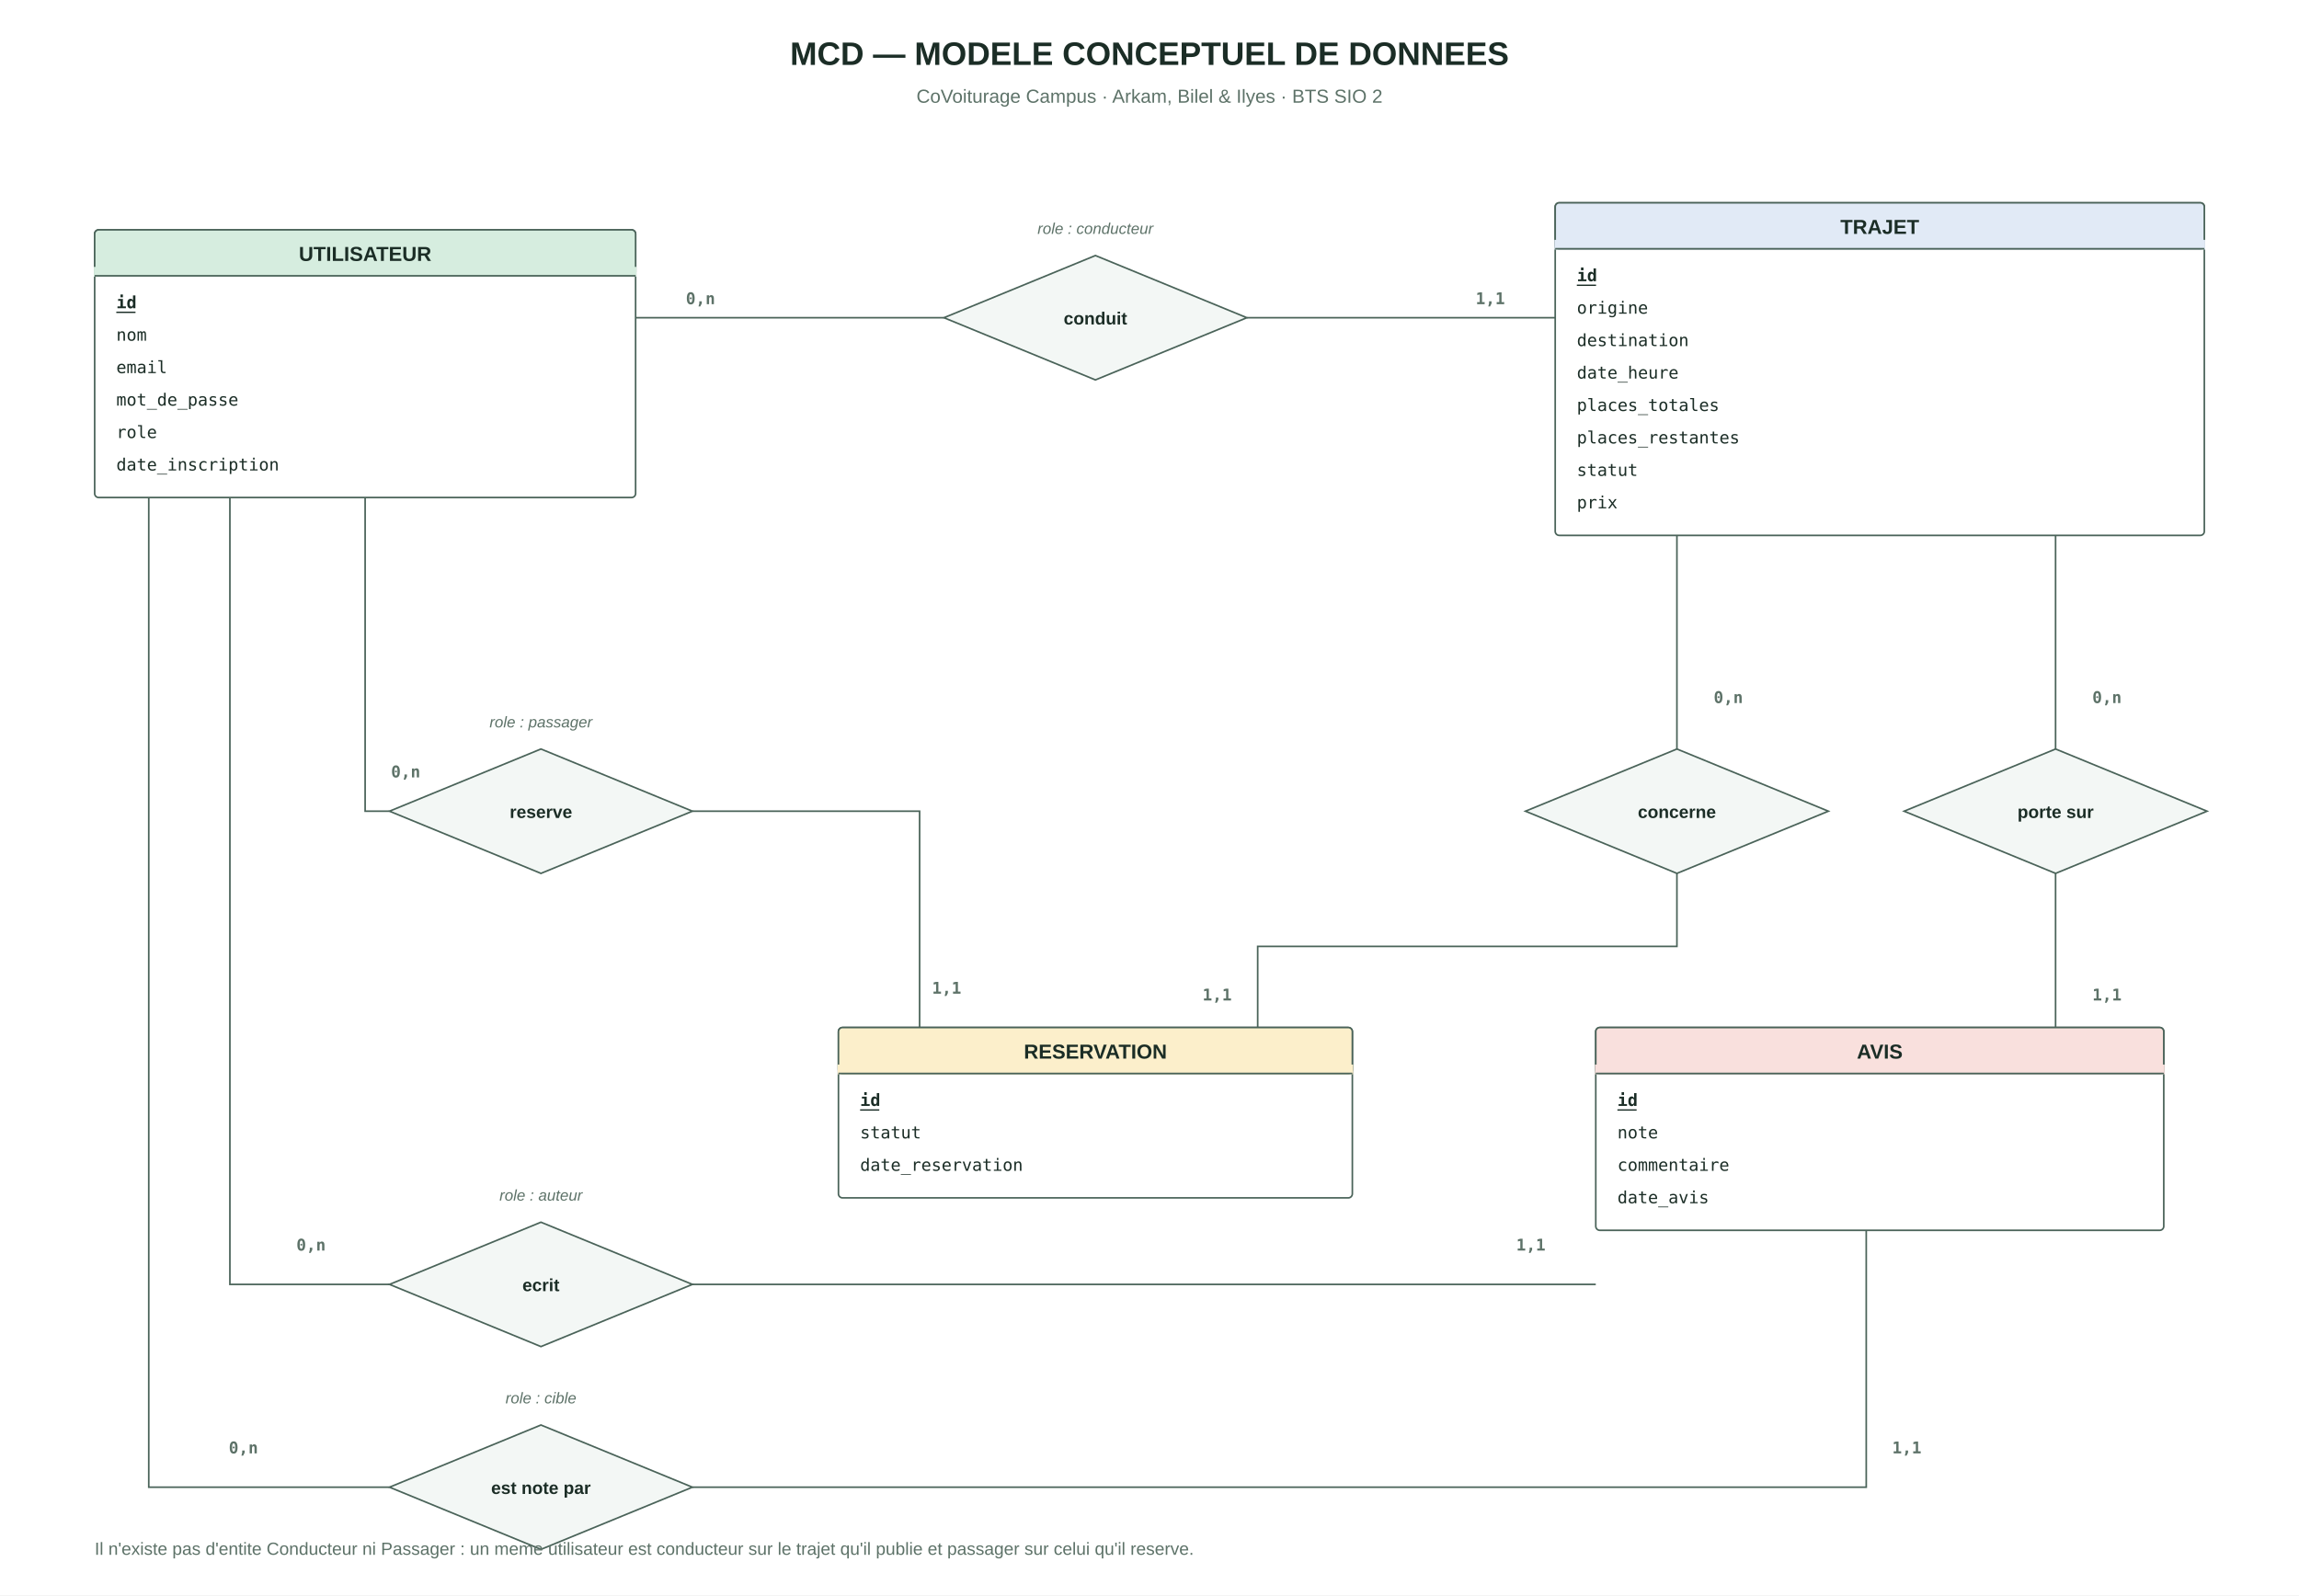
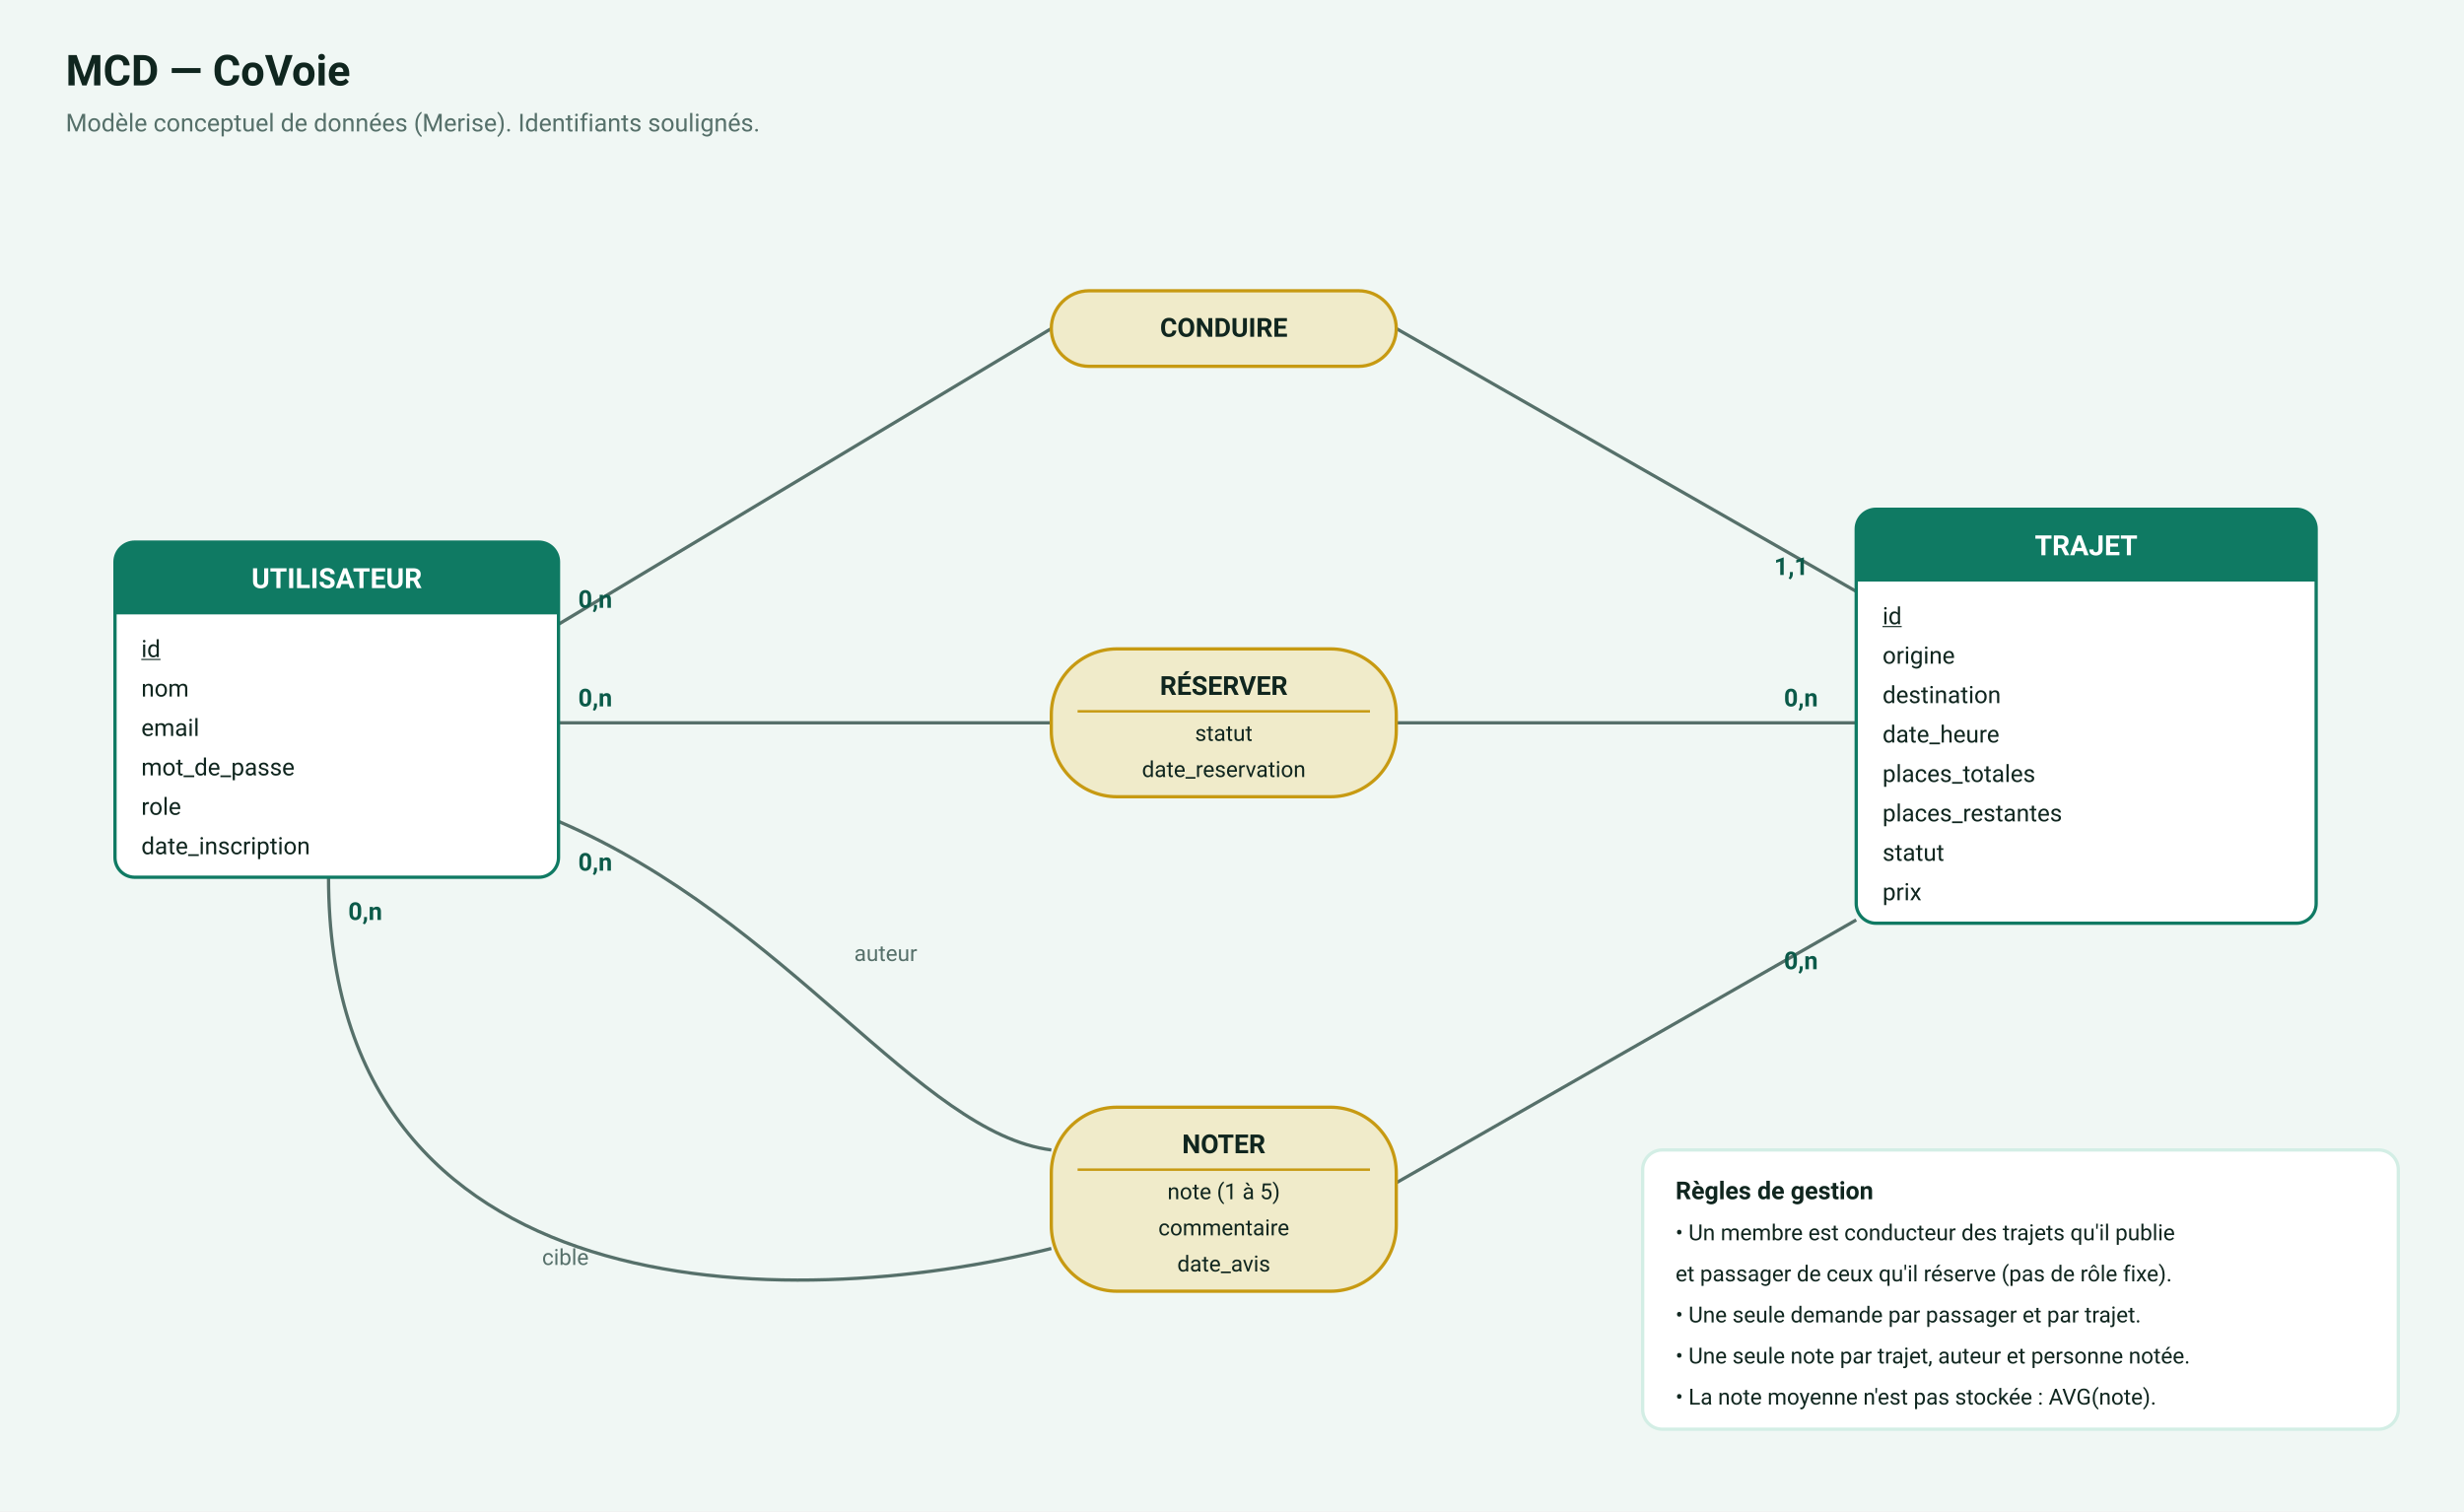
- <svg xmlns="http://www.w3.org/2000/svg" width="1700" height="1180" viewBox="0 0 1700 1180">
-   <rect x="0" y="0" width="1700" height="1180" fill="#ffffff" />
-   <text x="850" y="48" font-family="Arial, Helvetica, sans-serif" font-size="24" fill="#1b2d26" font-weight="bold" text-anchor="middle">MCD — MODELE CONCEPTUEL DE DONNEES</text>
-   <text x="850" y="76" font-family="Arial, Helvetica, sans-serif" font-size="14" fill="#5d7268" font-weight="normal" text-anchor="middle">CoVoiturage Campus  ·  Arkam, Bilel &amp; Ilyes  ·  BTS SIO 2</text>
-   <rect x="70" y="170" width="400" height="198" rx="3" fill="#ffffff" stroke="#4a6359" stroke-width="1.2" />
-   <rect x="70" y="170" width="400" height="34" rx="3" fill="#d6eddf" stroke="#4a6359" stroke-width="1.2" />
-   <rect x="70" y="198" width="400" height="6" rx="0" fill="#d6eddf" stroke="#d6eddf" stroke-width="1.2" />
-   <path d="M 70 204 L 470 204" fill="none" stroke="#4a6359" stroke-width="1.2" />
-   <text x="270.0" y="193" font-family="Arial, Helvetica, sans-serif" font-size="15" fill="#1b2d26" font-weight="bold" text-anchor="middle">UTILISATEUR</text>
-   <text x="86" y="228" font-family="Consolas, 'DejaVu Sans Mono', monospace" font-size="12.5" fill="#1b2d26" font-weight="bold" text-anchor="start">id</text>
-   <path d="M 86 231 L 100.2 231" fill="none" stroke="#1b2d26" stroke-width="1" />
-   <text x="86" y="252" font-family="Consolas, 'DejaVu Sans Mono', monospace" font-size="12.5" fill="#1b2d26" font-weight="normal" text-anchor="start">nom</text>
-   <text x="86" y="276" font-family="Consolas, 'DejaVu Sans Mono', monospace" font-size="12.5" fill="#1b2d26" font-weight="normal" text-anchor="start">email</text>
-   <text x="86" y="300" font-family="Consolas, 'DejaVu Sans Mono', monospace" font-size="12.5" fill="#1b2d26" font-weight="normal" text-anchor="start">mot_de_passe</text>
-   <text x="86" y="324" font-family="Consolas, 'DejaVu Sans Mono', monospace" font-size="12.5" fill="#1b2d26" font-weight="normal" text-anchor="start">role</text>
-   <text x="86" y="348" font-family="Consolas, 'DejaVu Sans Mono', monospace" font-size="12.5" fill="#1b2d26" font-weight="normal" text-anchor="start">date_inscription</text>
-   <rect x="1150" y="150" width="480" height="246" rx="3" fill="#ffffff" stroke="#4a6359" stroke-width="1.2" />
-   <rect x="1150" y="150" width="480" height="34" rx="3" fill="#e1eaf6" stroke="#4a6359" stroke-width="1.2" />
-   <rect x="1150" y="178" width="480" height="6" rx="0" fill="#e1eaf6" stroke="#e1eaf6" stroke-width="1.2" />
-   <path d="M 1150 184 L 1630 184" fill="none" stroke="#4a6359" stroke-width="1.2" />
-   <text x="1390.0" y="173" font-family="Arial, Helvetica, sans-serif" font-size="15" fill="#1b2d26" font-weight="bold" text-anchor="middle">TRAJET</text>
-   <text x="1166" y="208" font-family="Consolas, 'DejaVu Sans Mono', monospace" font-size="12.5" fill="#1b2d26" font-weight="bold" text-anchor="start">id</text>
-   <path d="M 1166 211 L 1180.2 211" fill="none" stroke="#1b2d26" stroke-width="1" />
-   <text x="1166" y="232" font-family="Consolas, 'DejaVu Sans Mono', monospace" font-size="12.5" fill="#1b2d26" font-weight="normal" text-anchor="start">origine</text>
-   <text x="1166" y="256" font-family="Consolas, 'DejaVu Sans Mono', monospace" font-size="12.5" fill="#1b2d26" font-weight="normal" text-anchor="start">destination</text>
-   <text x="1166" y="280" font-family="Consolas, 'DejaVu Sans Mono', monospace" font-size="12.5" fill="#1b2d26" font-weight="normal" text-anchor="start">date_heure</text>
-   <text x="1166" y="304" font-family="Consolas, 'DejaVu Sans Mono', monospace" font-size="12.5" fill="#1b2d26" font-weight="normal" text-anchor="start">places_totales</text>
-   <text x="1166" y="328" font-family="Consolas, 'DejaVu Sans Mono', monospace" font-size="12.5" fill="#1b2d26" font-weight="normal" text-anchor="start">places_restantes</text>
-   <text x="1166" y="352" font-family="Consolas, 'DejaVu Sans Mono', monospace" font-size="12.5" fill="#1b2d26" font-weight="normal" text-anchor="start">statut</text>
-   <text x="1166" y="376" font-family="Consolas, 'DejaVu Sans Mono', monospace" font-size="12.5" fill="#1b2d26" font-weight="normal" text-anchor="start">prix</text>
-   <rect x="620" y="760" width="380" height="126" rx="3" fill="#ffffff" stroke="#4a6359" stroke-width="1.2" />
-   <rect x="620" y="760" width="380" height="34" rx="3" fill="#fcefcb" stroke="#4a6359" stroke-width="1.2" />
-   <rect x="620" y="788" width="380" height="6" rx="0" fill="#fcefcb" stroke="#fcefcb" stroke-width="1.2" />
-   <path d="M 620 794 L 1000 794" fill="none" stroke="#4a6359" stroke-width="1.2" />
-   <text x="810.0" y="783" font-family="Arial, Helvetica, sans-serif" font-size="15" fill="#1b2d26" font-weight="bold" text-anchor="middle">RESERVATION</text>
-   <text x="636" y="818" font-family="Consolas, 'DejaVu Sans Mono', monospace" font-size="12.5" fill="#1b2d26" font-weight="bold" text-anchor="start">id</text>
-   <path d="M 636 821 L 650.2 821" fill="none" stroke="#1b2d26" stroke-width="1" />
-   <text x="636" y="842" font-family="Consolas, 'DejaVu Sans Mono', monospace" font-size="12.5" fill="#1b2d26" font-weight="normal" text-anchor="start">statut</text>
-   <text x="636" y="866" font-family="Consolas, 'DejaVu Sans Mono', monospace" font-size="12.5" fill="#1b2d26" font-weight="normal" text-anchor="start">date_reservation</text>
-   <rect x="1180" y="760" width="420" height="150" rx="3" fill="#ffffff" stroke="#4a6359" stroke-width="1.2" />
-   <rect x="1180" y="760" width="420" height="34" rx="3" fill="#f9e0dd" stroke="#4a6359" stroke-width="1.2" />
-   <rect x="1180" y="788" width="420" height="6" rx="0" fill="#f9e0dd" stroke="#f9e0dd" stroke-width="1.2" />
-   <path d="M 1180 794 L 1600 794" fill="none" stroke="#4a6359" stroke-width="1.2" />
-   <text x="1390.0" y="783" font-family="Arial, Helvetica, sans-serif" font-size="15" fill="#1b2d26" font-weight="bold" text-anchor="middle">AVIS</text>
-   <text x="1196" y="818" font-family="Consolas, 'DejaVu Sans Mono', monospace" font-size="12.5" fill="#1b2d26" font-weight="bold" text-anchor="start">id</text>
-   <path d="M 1196 821 L 1210.2 821" fill="none" stroke="#1b2d26" stroke-width="1" />
-   <text x="1196" y="842" font-family="Consolas, 'DejaVu Sans Mono', monospace" font-size="12.5" fill="#1b2d26" font-weight="normal" text-anchor="start">note</text>
-   <text x="1196" y="866" font-family="Consolas, 'DejaVu Sans Mono', monospace" font-size="12.5" fill="#1b2d26" font-weight="normal" text-anchor="start">commentaire</text>
-   <text x="1196" y="890" font-family="Consolas, 'DejaVu Sans Mono', monospace" font-size="12.5" fill="#1b2d26" font-weight="normal" text-anchor="start">date_avis</text>
-   <polygon points="810,189 922,235 810,281 698,235" fill="#f3f7f5" stroke="#4a6359" stroke-width="1.2" />
-   <text x="810" y="240" font-family="Arial, Helvetica, sans-serif" font-size="13" fill="#1b2d26" font-weight="bold" text-anchor="middle">conduit</text>
-   <path d="M 470 235 L 698 235" fill="none" stroke="#4a6359" stroke-width="1.2" />
-   <path d="M 922 235 L 1150 235" fill="none" stroke="#4a6359" stroke-width="1.2" />
-   <text x="518" y="225" font-family="Consolas, 'DejaVu Sans Mono', monospace" font-size="12" fill="#5d7268" font-weight="bold" text-anchor="middle">0,n</text>
-   <text x="1102" y="225" font-family="Consolas, 'DejaVu Sans Mono', monospace" font-size="12" fill="#5d7268" font-weight="bold" text-anchor="middle">1,1</text>
-   <polygon points="400,554 512,600 400,646 288,600" fill="#f3f7f5" stroke="#4a6359" stroke-width="1.2" />
-   <text x="400" y="605" font-family="Arial, Helvetica, sans-serif" font-size="13" fill="#1b2d26" font-weight="bold" text-anchor="middle">reserve</text>
-   <path d="M 270 368 L 270 600 L 288 600" fill="none" stroke="#4a6359" stroke-width="1.2" />
-   <path d="M 512 600 L 680 600 L 680 760" fill="none" stroke="#4a6359" stroke-width="1.2" />
-   <text x="300" y="575" font-family="Consolas, 'DejaVu Sans Mono', monospace" font-size="12" fill="#5d7268" font-weight="bold" text-anchor="middle">0,n</text>
-   <text x="700" y="735" font-family="Consolas, 'DejaVu Sans Mono', monospace" font-size="12" fill="#5d7268" font-weight="bold" text-anchor="middle">1,1</text>
-   <polygon points="1240,554 1352,600 1240,646 1128,600" fill="#f3f7f5" stroke="#4a6359" stroke-width="1.2" />
-   <text x="1240" y="605" font-family="Arial, Helvetica, sans-serif" font-size="13" fill="#1b2d26" font-weight="bold" text-anchor="middle">concerne</text>
-   <path d="M 1240 396 L 1240 554" fill="none" stroke="#4a6359" stroke-width="1.2" />
-   <path d="M 1240 646 L 1240 700 L 930 700 L 930 760" fill="none" stroke="#4a6359" stroke-width="1.2" />
-   <text x="1278" y="520" font-family="Consolas, 'DejaVu Sans Mono', monospace" font-size="12" fill="#5d7268" font-weight="bold" text-anchor="middle">0,n</text>
-   <text x="900" y="740" font-family="Consolas, 'DejaVu Sans Mono', monospace" font-size="12" fill="#5d7268" font-weight="bold" text-anchor="middle">1,1</text>
-   <polygon points="1520,554 1632,600 1520,646 1408,600" fill="#f3f7f5" stroke="#4a6359" stroke-width="1.2" />
-   <text x="1520" y="605" font-family="Arial, Helvetica, sans-serif" font-size="13" fill="#1b2d26" font-weight="bold" text-anchor="middle">porte sur</text>
-   <path d="M 1520 396 L 1520 554" fill="none" stroke="#4a6359" stroke-width="1.2" />
-   <path d="M 1520 646 L 1520 760" fill="none" stroke="#4a6359" stroke-width="1.2" />
-   <text x="1558" y="520" font-family="Consolas, 'DejaVu Sans Mono', monospace" font-size="12" fill="#5d7268" font-weight="bold" text-anchor="middle">0,n</text>
-   <text x="1558" y="740" font-family="Consolas, 'DejaVu Sans Mono', monospace" font-size="12" fill="#5d7268" font-weight="bold" text-anchor="middle">1,1</text>
-   <polygon points="400,904 512,950 400,996 288,950" fill="#f3f7f5" stroke="#4a6359" stroke-width="1.2" />
-   <text x="400" y="955" font-family="Arial, Helvetica, sans-serif" font-size="13" fill="#1b2d26" font-weight="bold" text-anchor="middle">ecrit</text>
-   <path d="M 170 368 L 170 950 L 288 950" fill="none" stroke="#4a6359" stroke-width="1.2" />
-   <path d="M 512 950 L 1180 950" fill="none" stroke="#4a6359" stroke-width="1.2" />
-   <text x="230" y="925" font-family="Consolas, 'DejaVu Sans Mono', monospace" font-size="12" fill="#5d7268" font-weight="bold" text-anchor="middle">0,n</text>
-   <text x="1132" y="925" font-family="Consolas, 'DejaVu Sans Mono', monospace" font-size="12" fill="#5d7268" font-weight="bold" text-anchor="middle">1,1</text>
-   <polygon points="400,1054 512,1100 400,1146 288,1100" fill="#f3f7f5" stroke="#4a6359" stroke-width="1.2" />
-   <text x="400" y="1105" font-family="Arial, Helvetica, sans-serif" font-size="13" fill="#1b2d26" font-weight="bold" text-anchor="middle">est note par</text>
-   <path d="M 110 368 L 110 1100 L 288 1100" fill="none" stroke="#4a6359" stroke-width="1.2" />
-   <path d="M 512 1100 L 1380 1100 L 1380 910" fill="none" stroke="#4a6359" stroke-width="1.2" />
-   <text x="180" y="1075" font-family="Consolas, 'DejaVu Sans Mono', monospace" font-size="12" fill="#5d7268" font-weight="bold" text-anchor="middle">0,n</text>
-   <text x="1410" y="1075" font-family="Consolas, 'DejaVu Sans Mono', monospace" font-size="12" fill="#5d7268" font-weight="bold" text-anchor="middle">1,1</text>
-   <text x="400" y="888" font-family="Arial, Helvetica, sans-serif" font-size="11.5" fill="#5d7268" font-weight="normal" text-anchor="middle" font-style="italic">role : auteur</text>
-   <text x="400" y="1038" font-family="Arial, Helvetica, sans-serif" font-size="11.5" fill="#5d7268" font-weight="normal" text-anchor="middle" font-style="italic">role : cible</text>
-   <text x="810" y="173" font-family="Arial, Helvetica, sans-serif" font-size="11.5" fill="#5d7268" font-weight="normal" text-anchor="middle" font-style="italic">role : conducteur</text>
-   <text x="400" y="538" font-family="Arial, Helvetica, sans-serif" font-size="11.5" fill="#5d7268" font-weight="normal" text-anchor="middle" font-style="italic">role : passager</text>
-   <text x="70" y="1150" font-family="Arial, Helvetica, sans-serif" font-size="13" fill="#5d7268" font-weight="normal" text-anchor="start">Il n'existe pas d'entite Conducteur ni Passager : un meme utilisateur est conducteur sur le trajet qu'il publie et passager sur celui qu'il reserve.</text>
+ <svg xmlns="http://www.w3.org/2000/svg" width="1500" height="920" viewBox="0 0 1500 920">
+   <rect width="1500" height="920" fill="#f0f7f4" />
+   <text x="40" y="52" font-family="Roboto, Arial, sans-serif" font-size="26" font-weight="700" fill="#10261f" text-anchor="start">MCD — CoVoie</text>
+   <text x="40" y="80" font-family="Roboto, Arial, sans-serif" font-size="15" font-weight="400" fill="#56706a" text-anchor="start">Modèle conceptuel de données (Merise). Identifiants soulignés.</text>
+   <defs>
+     <marker id="fleche" viewBox="0 0 10 10" refX="9" refY="5" markerWidth="9" markerHeight="9" orient="auto-start-reverse">
+       <path d="M0 0 L10 5 L0 10 z" fill="#56706a" />
+     </marker>
+     <marker id="triangle" viewBox="0 0 12 12" refX="11" refY="6" markerWidth="12" markerHeight="12" orient="auto">
+       <path d="M0 0 L12 6 L0 12" fill="none" stroke="#56706a" stroke-width="1.5" />
+     </marker>
+   </defs>
+   <line x1="340" y1="380" x2="640" y2="200" stroke="#56706a" stroke-width="2" />
+   <line x1="850" y1="200" x2="1130" y2="360" stroke="#56706a" stroke-width="2" />
+   <text x="352" y="370" font-family="Roboto, Arial, sans-serif" font-size="15" font-weight="700" fill="#0b5a49" text-anchor="start">0,n</text>
+   <text x="1080" y="350" font-family="Roboto, Arial, sans-serif" font-size="15" font-weight="700" fill="#0b5a49" text-anchor="start">1,1</text>
+   <line x1="340" y1="440" x2="640" y2="440" stroke="#56706a" stroke-width="2" />
+   <line x1="850" y1="440" x2="1130" y2="440" stroke="#56706a" stroke-width="2" />
+   <text x="352" y="430" font-family="Roboto, Arial, sans-serif" font-size="15" font-weight="700" fill="#0b5a49" text-anchor="start">0,n</text>
+   <text x="1086" y="430" font-family="Roboto, Arial, sans-serif" font-size="15" font-weight="700" fill="#0b5a49" text-anchor="start">0,n</text>
+   <path d="M340 500 C 480 560, 560 690, 640 700" fill="none" stroke="#56706a" stroke-width="2" />
+   <path d="M200 534 C 200 800, 480 800, 640 760" fill="none" stroke="#56706a" stroke-width="2" />
+   <line x1="850" y1="720" x2="1130" y2="560" stroke="#56706a" stroke-width="2" />
+   <text x="352" y="530" font-family="Roboto, Arial, sans-serif" font-size="15" font-weight="700" fill="#0b5a49" text-anchor="start">0,n</text>
+   <text x="520" y="585" font-family="Roboto, Arial, sans-serif" font-size="13.5" font-weight="400" fill="#56706a" text-anchor="start">auteur</text>
+   <text x="212" y="560" font-family="Roboto, Arial, sans-serif" font-size="15" font-weight="700" fill="#0b5a49" text-anchor="start">0,n</text>
+   <text x="330" y="770" font-family="Roboto, Arial, sans-serif" font-size="13.5" font-weight="400" fill="#56706a" text-anchor="start">cible</text>
+   <text x="1086" y="590" font-family="Roboto, Arial, sans-serif" font-size="15" font-weight="700" fill="#0b5a49" text-anchor="start">0,n</text>
+   <rect x="70" y="330" width="270" height="204" rx="12" fill="#fff" stroke="#0f7a63" stroke-width="2" />
+   <path d="M70 342 a12 12 0 0 1 12 -12 h246 a12 12 0 0 1 12 12 v32 h-270 z" fill="#0f7a63" />
+   <text x="205.0" y="358" font-family="Roboto, Arial, sans-serif" font-size="17" font-weight="700" fill="#fff" text-anchor="middle">UTILISATEUR</text>
+   <text x="86" y="400" font-family="Roboto, Arial, sans-serif" font-size="14.5" font-weight="400" fill="#10261f" text-anchor="start" text-decoration="underline">id</text>
+   <text x="86" y="424" font-family="Roboto, Arial, sans-serif" font-size="14.5" font-weight="400" fill="#10261f" text-anchor="start">nom</text>
+   <text x="86" y="448" font-family="Roboto, Arial, sans-serif" font-size="14.5" font-weight="400" fill="#10261f" text-anchor="start">email</text>
+   <text x="86" y="472" font-family="Roboto, Arial, sans-serif" font-size="14.5" font-weight="400" fill="#10261f" text-anchor="start">mot_de_passe</text>
+   <text x="86" y="496" font-family="Roboto, Arial, sans-serif" font-size="14.5" font-weight="400" fill="#10261f" text-anchor="start">role</text>
+   <text x="86" y="520" font-family="Roboto, Arial, sans-serif" font-size="14.5" font-weight="400" fill="#10261f" text-anchor="start">date_inscription</text>
+   <rect x="1130" y="310" width="280" height="252" rx="12" fill="#fff" stroke="#0f7a63" stroke-width="2" />
+   <path d="M1130 322 a12 12 0 0 1 12 -12 h256 a12 12 0 0 1 12 12 v32 h-280 z" fill="#0f7a63" />
+   <text x="1270.0" y="338" font-family="Roboto, Arial, sans-serif" font-size="17" font-weight="700" fill="#fff" text-anchor="middle">TRAJET</text>
+   <text x="1146" y="380" font-family="Roboto, Arial, sans-serif" font-size="14.5" font-weight="400" fill="#10261f" text-anchor="start" text-decoration="underline">id</text>
+   <text x="1146" y="404" font-family="Roboto, Arial, sans-serif" font-size="14.5" font-weight="400" fill="#10261f" text-anchor="start">origine</text>
+   <text x="1146" y="428" font-family="Roboto, Arial, sans-serif" font-size="14.5" font-weight="400" fill="#10261f" text-anchor="start">destination</text>
+   <text x="1146" y="452" font-family="Roboto, Arial, sans-serif" font-size="14.5" font-weight="400" fill="#10261f" text-anchor="start">date_heure</text>
+   <text x="1146" y="476" font-family="Roboto, Arial, sans-serif" font-size="14.5" font-weight="400" fill="#10261f" text-anchor="start">places_totales</text>
+   <text x="1146" y="500" font-family="Roboto, Arial, sans-serif" font-size="14.5" font-weight="400" fill="#10261f" text-anchor="start">places_restantes</text>
+   <text x="1146" y="524" font-family="Roboto, Arial, sans-serif" font-size="14.5" font-weight="400" fill="#10261f" text-anchor="start">statut</text>
+   <text x="1146" y="548" font-family="Roboto, Arial, sans-serif" font-size="14.5" font-weight="400" fill="#10261f" text-anchor="start">prix</text>
+   <rect x="640.0" y="177.0" width="210" height="46" rx="23.0" fill="#f2c94c" fill-opacity=".25" stroke="#c79a12" stroke-width="2" />
+   <text x="745" y="205.0" font-family="Roboto, Arial, sans-serif" font-size="16" font-weight="700" fill="#10261f" text-anchor="middle">CONDUIRE</text>
+   <rect x="640.0" y="395.0" width="210" height="90" rx="40" fill="#f2c94c" fill-opacity=".25" stroke="#c79a12" stroke-width="2" />
+   <text x="745" y="423.0" font-family="Roboto, Arial, sans-serif" font-size="16" font-weight="700" fill="#10261f" text-anchor="middle">RÉSERVER</text>
+   <line x1="656.0" y1="433.0" x2="834.0" y2="433.0" stroke="#c79a12" stroke-width="1.5" />
+   <text x="745" y="451.0" font-family="Roboto, Arial, sans-serif" font-size="13.5" font-weight="400" fill="#10261f" text-anchor="middle">statut</text>
+   <text x="745" y="473.0" font-family="Roboto, Arial, sans-serif" font-size="13.5" font-weight="400" fill="#10261f" text-anchor="middle">date_reservation</text>
+   <rect x="640.0" y="674.0" width="210" height="112" rx="40" fill="#f2c94c" fill-opacity=".25" stroke="#c79a12" stroke-width="2" />
+   <text x="745" y="702.0" font-family="Roboto, Arial, sans-serif" font-size="16" font-weight="700" fill="#10261f" text-anchor="middle">NOTER</text>
+   <line x1="656.0" y1="712.0" x2="834.0" y2="712.0" stroke="#c79a12" stroke-width="1.5" />
+   <text x="745" y="730.0" font-family="Roboto, Arial, sans-serif" font-size="13.5" font-weight="400" fill="#10261f" text-anchor="middle">note (1 à 5)</text>
+   <text x="745" y="752.0" font-family="Roboto, Arial, sans-serif" font-size="13.5" font-weight="400" fill="#10261f" text-anchor="middle">commentaire</text>
+   <text x="745" y="774.0" font-family="Roboto, Arial, sans-serif" font-size="13.5" font-weight="400" fill="#10261f" text-anchor="middle">date_avis</text>
+   <rect x="1000" y="700" width="460" height="170" rx="12" fill="#fff" stroke="#d3eee5" stroke-width="2" />
+   <text x="1020" y="730" font-family="Roboto, Arial, sans-serif" font-size="15" font-weight="700" fill="#10261f" text-anchor="start">Règles de gestion</text>
+   <text x="1020" y="755" font-family="Roboto, Arial, sans-serif" font-size="13.5" font-weight="400" fill="#10261f" text-anchor="start">• Un membre est conducteur des trajets qu'il publie</text>
+   <text x="1020" y="780" font-family="Roboto, Arial, sans-serif" font-size="13.5" font-weight="400" fill="#10261f" text-anchor="start">   et passager de ceux qu'il réserve (pas de rôle fixe).</text>
+   <text x="1020" y="805" font-family="Roboto, Arial, sans-serif" font-size="13.5" font-weight="400" fill="#10261f" text-anchor="start">• Une seule demande par passager et par trajet.</text>
+   <text x="1020" y="830" font-family="Roboto, Arial, sans-serif" font-size="13.5" font-weight="400" fill="#10261f" text-anchor="start">• Une seule note par trajet, auteur et personne notée.</text>
+   <text x="1020" y="855" font-family="Roboto, Arial, sans-serif" font-size="13.5" font-weight="400" fill="#10261f" text-anchor="start">• La note moyenne n'est pas stockée : AVG(note).</text>
</svg>
